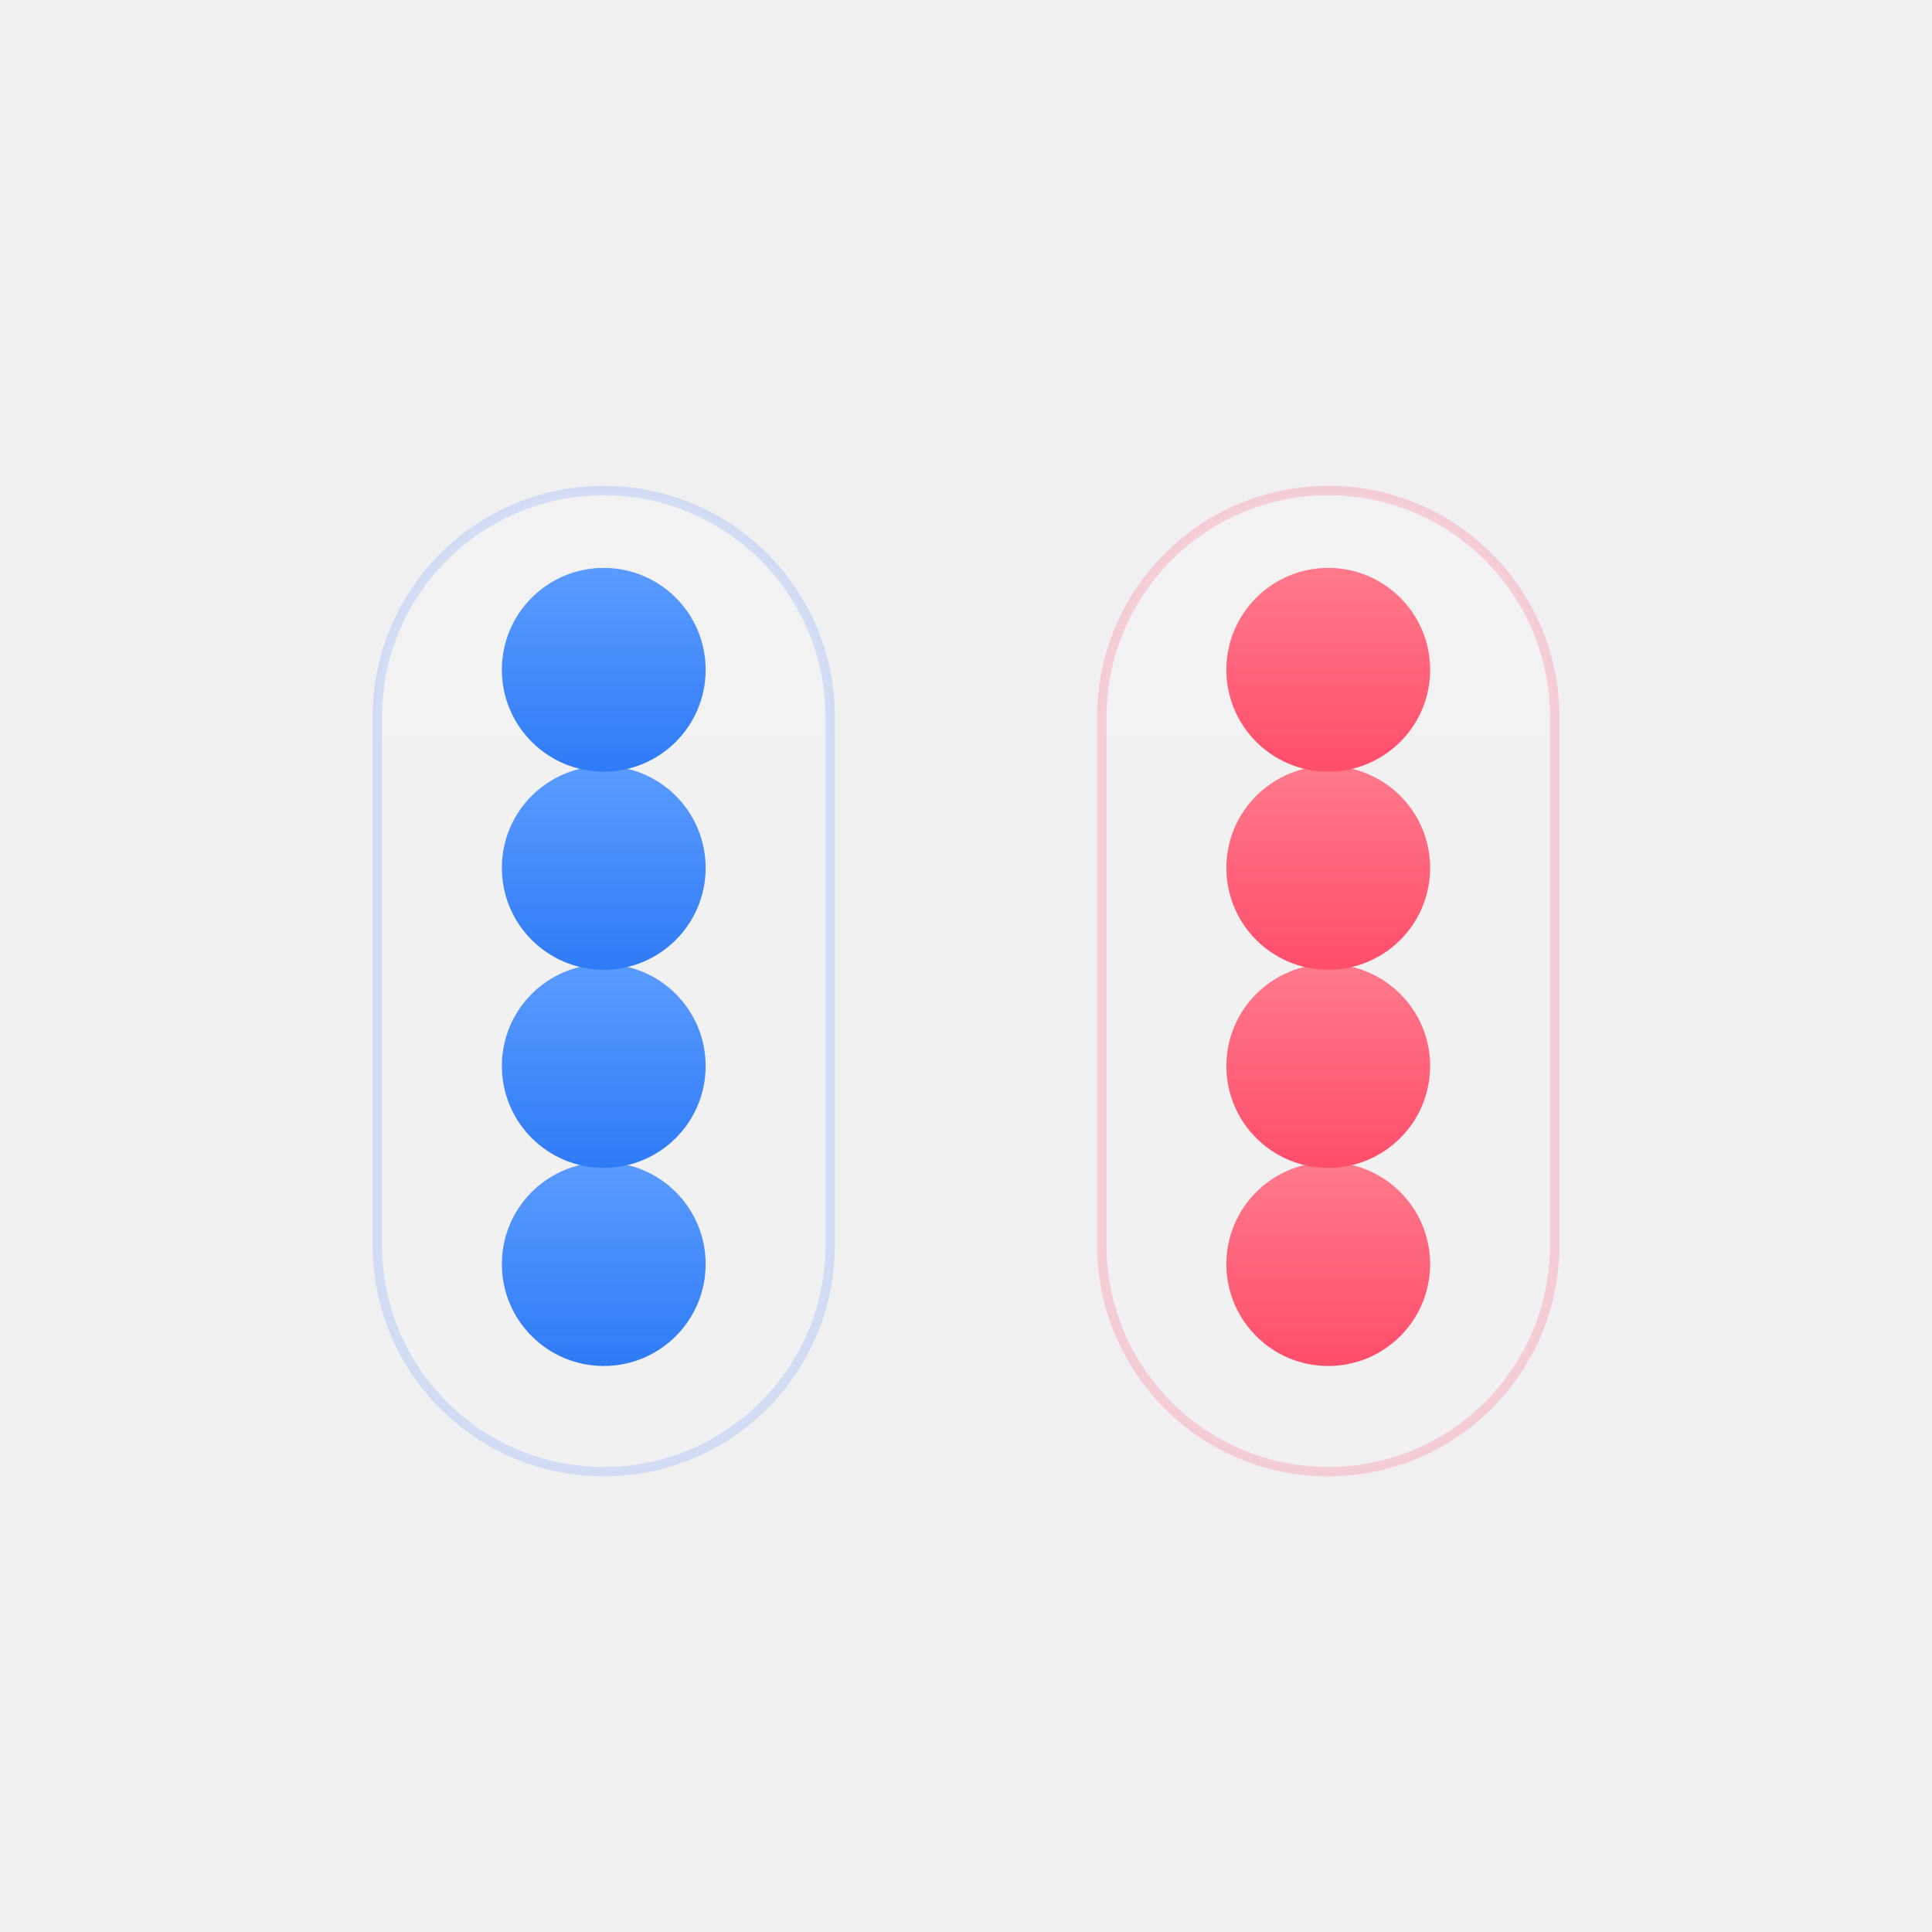
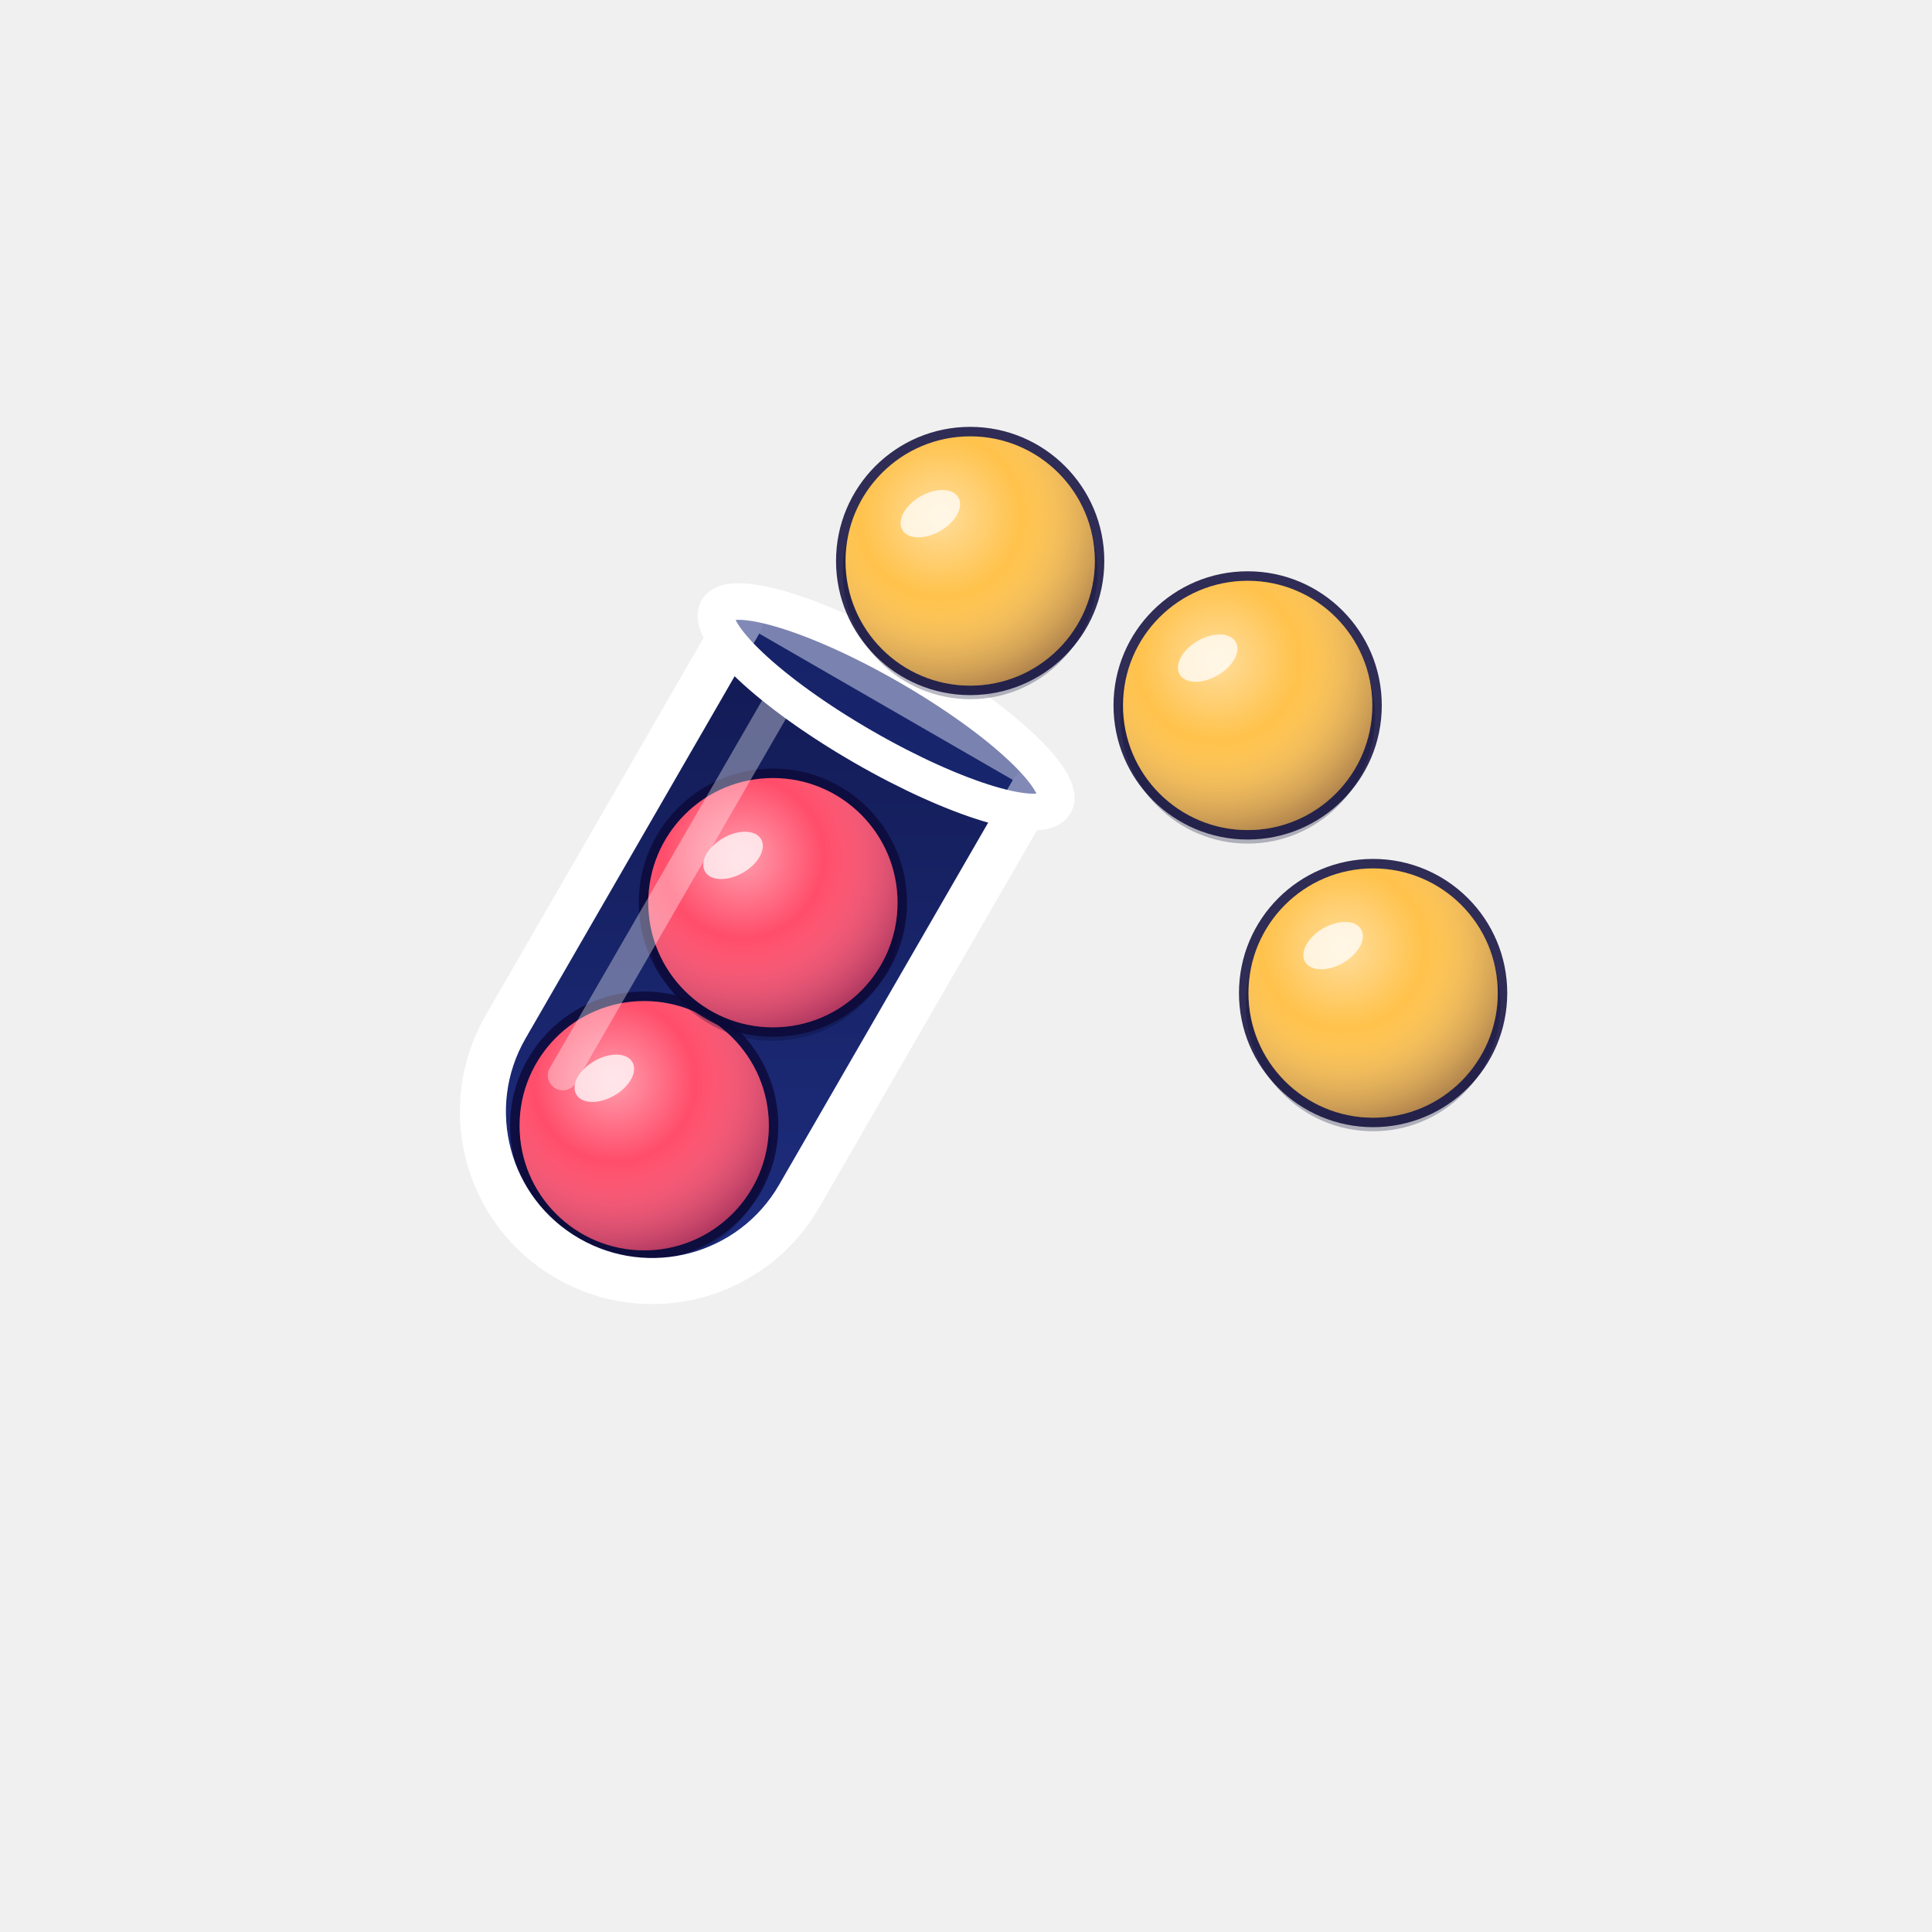
<svg xmlns="http://www.w3.org/2000/svg" viewBox="0 0 1024 1024" width="1024" height="1024">
  <defs>
-     <linearGradient id="blueBall" x1="0" y1="0" x2="0" y2="1">
-       <stop offset="0%" stop-color="#5A9BFF" />
-       <stop offset="100%" stop-color="#2F7BF6" />
+     <linearGradient id="glassg" x1="0" y1="0" x2="0" y2="1">
+       <stop offset="0" stop-color="#121A52" />
+       <stop offset="1" stop-color="#1E2E80" />
    </linearGradient>
-     <linearGradient id="redBall" x1="0" y1="0" x2="0" y2="1">
-       <stop offset="0%" stop-color="#FF7A8C" />
-       <stop offset="100%" stop-color="#FF4D6A" />
+     <linearGradient id="bg" x1="0" y1="0" x2="1" y2="1">
+       <stop offset="0" stop-color="#6A5CFF" />
+       <stop offset="0.5" stop-color="#3B6FE8" />
+       <stop offset="1" stop-color="#1A2A6C" />
    </linearGradient>
-     <linearGradient id="tubeGlass" x1="0" y1="0" x2="0" y2="1">
-       <stop offset="0%" stop-color="rgba(255,255,255,0.12)" />
-       <stop offset="100%" stop-color="rgba(255,255,255,0.04)" />
-     </linearGradient>
+     <radialGradient id="shine" cx="0.38" cy="0.32" r="0.72">
+       <stop offset="0" stop-color="#FFFFFF" stop-opacity="0.45" />
+       <stop offset="0.45" stop-color="#FFFFFF" stop-opacity="0" />
+       <stop offset="1" stop-color="#1A0B4A" stop-opacity="0.35" />
+     </radialGradient>
+     <radialGradient id="glow" gradientUnits="userSpaceOnUse" cx="784" cy="356" r="420">
+       <stop offset="0" stop-color="#9CC2FF" stop-opacity="0.0" />
+       <stop offset="1" stop-color="#9CC2FF" stop-opacity="0" />
+     </radialGradient>
+     <radialGradient id="vig" cx="0.5" cy="0.45" r="0.75">
+       <stop offset="0.6" stop-color="#05061A" stop-opacity="0" />
+       <stop offset="1" stop-color="#05061A" stop-opacity="0.35" />
+     </radialGradient>
  </defs>
-   <g transform="translate(200, 260)">
-     <rect x="0" y="0" width="240" height="520" rx="120" ry="120" fill="url(#tubeGlass)" stroke="rgba(140,170,255,0.3)" stroke-width="5" />
-     <circle cx="120" cy="410" r="54" fill="url(#blueBall)" />
-     <circle cx="120" cy="305" r="54" fill="url(#blueBall)" />
-     <circle cx="120" cy="200" r="54" fill="url(#blueBall)" />
-     <circle cx="120" cy="95" r="54" fill="url(#blueBall)" />
-   </g>
-   <g transform="translate(584, 260)">
-     <rect x="0" y="0" width="240" height="520" rx="120" ry="120" fill="url(#tubeGlass)" stroke="rgba(255,120,150,0.3)" stroke-width="5" />
-     <circle cx="120" cy="410" r="54" fill="url(#redBall)" />
-     <circle cx="120" cy="305" r="54" fill="url(#redBall)" />
-     <circle cx="120" cy="200" r="54" fill="url(#redBall)" />
-     <circle cx="120" cy="95" r="54" fill="url(#redBall)" />
+   <g transform="translate(98.0 118.6) scale(0.7181)">
+     <path d="M409.2 294.0 L236.7 592.8 A125.0 125.0 0 0 0 453.3 717.8 L625.8 419.0 Z" fill="url(#glassg)" />
+     <circle cx="339.0" cy="665.7" r="99" fill="#0E0A3A" fill-opacity="0.85" />
+     <circle cx="339.0" cy="665.7" r="94" fill="#0A0830" fill-opacity="0.28" transform="translate(0 8)" />
+     <circle cx="339.0" cy="665.7" r="92" fill="#FF4D6A" />
+     <circle cx="339.0" cy="665.7" r="92" fill="url(#shine)" />
+     <ellipse cx="309.6" cy="630.7" rx="23.9" ry="14.7" fill="#FFFFFF" fill-opacity="0.75" transform="rotate(-30 309.6 630.7)" />
+     <circle cx="434.0" cy="501.1" r="99" fill="#0E0A3A" fill-opacity="0.85" />
+     <circle cx="434.0" cy="501.1" r="94" fill="#0A0830" fill-opacity="0.28" transform="translate(0 8)" />
+     <circle cx="434.0" cy="501.1" r="92" fill="#FF4D6A" />
+     <circle cx="434.0" cy="501.1" r="92" fill="url(#shine)" />
+     <ellipse cx="404.6" cy="466.2" rx="23.9" ry="14.7" fill="#FFFFFF" fill-opacity="0.75" transform="rotate(-30 404.6 466.2)" />
+     <path d="M409.2 294.0 L236.7 592.8 A125.0 125.0 0 0 0 453.3 717.8 L625.8 419.0" fill="none" stroke="#FFFFFF" stroke-width="34" stroke-linecap="round" stroke-linejoin="round" />
+     <path d="M436.4 355.8 L278.9 628.6" stroke="#FFFFFF" stroke-opacity="0.35" stroke-width="22" stroke-linecap="round" />
+     <ellipse cx="517.5" cy="356.5" rx="143.7" ry="34.0" transform="rotate(30.00 517.5 356.5)" fill="#1B2A7A" fill-opacity="0.55" stroke="#FFFFFF" stroke-width="27" />
+     <circle cx="579.6" cy="248.9" r="99" fill="#0E0A3A" fill-opacity="0.85" />
+     <circle cx="579.6" cy="248.9" r="94" fill="#0A0830" fill-opacity="0.28" transform="translate(0 8)" />
+     <circle cx="579.6" cy="248.9" r="92" fill="#FFC24B" />
+     <circle cx="579.6" cy="248.9" r="92" fill="url(#shine)" />
+     <ellipse cx="550.2" cy="214.0" rx="23.9" ry="14.7" fill="#FFFFFF" fill-opacity="0.75" transform="rotate(-30 550.2 214.0)" />
+     <circle cx="784.4" cy="355.5" r="99" fill="#0E0A3A" fill-opacity="0.85" />
+     <circle cx="784.4" cy="355.5" r="94" fill="#0A0830" fill-opacity="0.28" transform="translate(0 8)" />
+     <circle cx="784.4" cy="355.5" r="92" fill="#FFC24B" />
+     <circle cx="784.4" cy="355.5" r="92" fill="url(#shine)" />
+     <ellipse cx="754.9" cy="320.6" rx="23.9" ry="14.7" fill="#FFFFFF" fill-opacity="0.75" transform="rotate(-30 754.9 320.6)" />
+     <circle cx="877.0" cy="567.8" r="99" fill="#0E0A3A" fill-opacity="0.85" />
+     <circle cx="877.0" cy="567.8" r="94" fill="#0A0830" fill-opacity="0.28" transform="translate(0 8)" />
+     <circle cx="877.0" cy="567.8" r="92" fill="#FFC24B" />
+     <circle cx="877.0" cy="567.8" r="92" fill="url(#shine)" />
+     <ellipse cx="847.5" cy="532.8" rx="23.9" ry="14.7" fill="#FFFFFF" fill-opacity="0.75" transform="rotate(-30 847.5 532.8)" />
  </g>
</svg>
